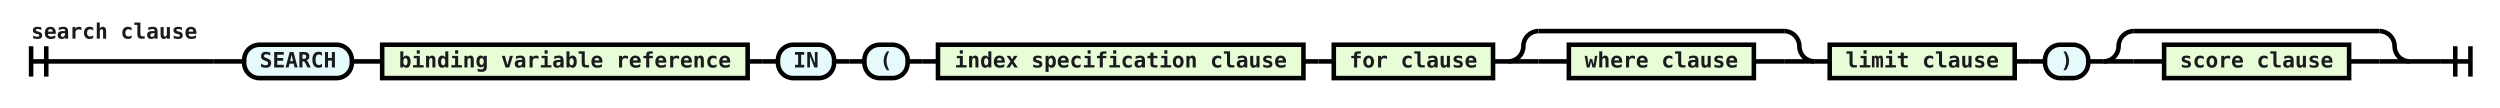
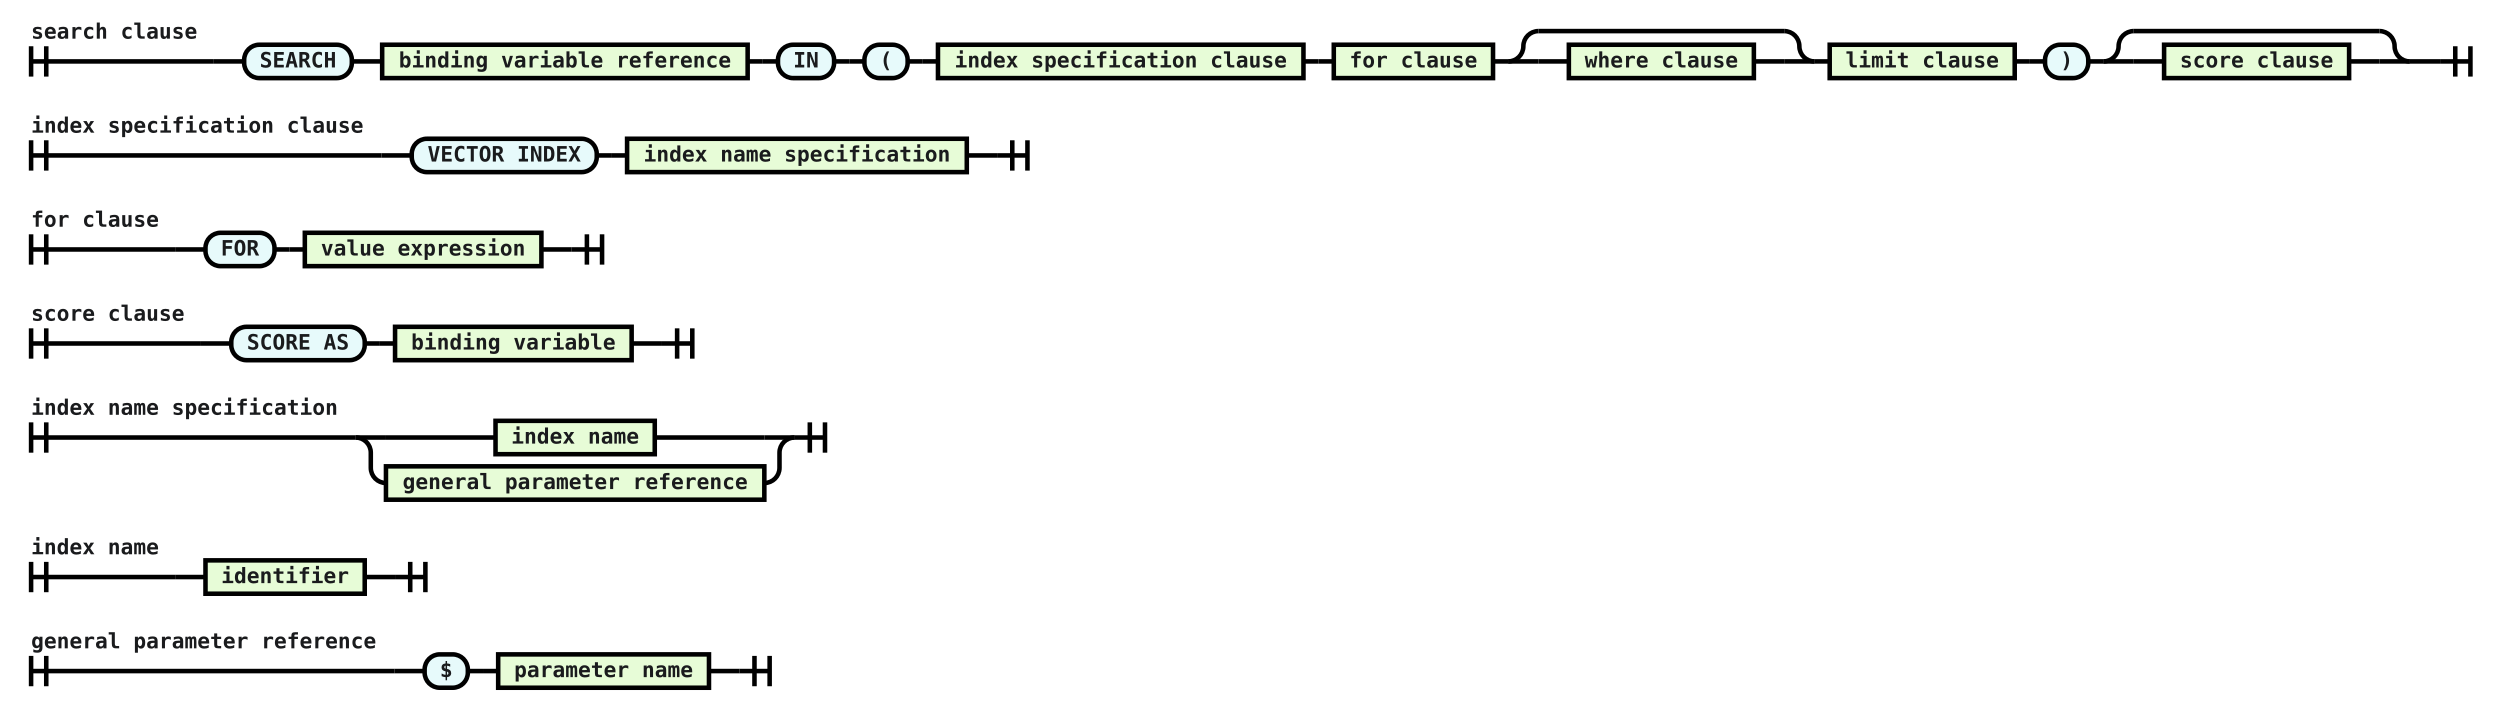
- <svg xmlns="http://www.w3.org/2000/svg" class="railroad-diagram" viewBox="0 0 1648.5 71.0" width="1648.5" height="71.0">
+ <svg xmlns="http://www.w3.org/2000/svg" class="railroad-diagram" viewBox="0 0 1648.5 473.0" width="1648.5" height="473.0">
  <g transform="translate(0, 0)">
    <g transform="translate(.5 .5)">
      <g>
        <path d="M20 30v20m10 -20v20m-10 -10h120.5" />
        <text style="text-anchor:start" x="20" y="25">search clause</text>
      </g>
      <g>
        <path d="M140.5 40h0.0" />
        <path d="M1608.5 40h0.0" />
        <path d="M140.5 40h20" />
        <g>
          <path d="M160.5 40h0.0" />
          <path d="M1588.5 40h0.0" />
          <g class="terminal ">
            <path d="M160.5 40h0.0" />
            <path d="M231.5 40h0.0" />
            <rect height="22" rx="10" ry="10" width="71" x="160.5" y="29" />
            <text x="196" y="44">SEARCH</text>
          </g>
          <path d="M231.5 40h10" />
          <path d="M241.5 40h10" />
          <g class="non-terminal ">
            <path d="M251.5 40h0.0" />
            <path d="M492.5 40h0.0" />
            <rect height="22" width="241" x="251.5" y="29" />
            <text x="372" y="44">binding variable reference</text>
          </g>
          <path d="M492.5 40h10" />
          <path d="M502.5 40h10" />
          <g class="terminal ">
            <path d="M512.5 40h0.0" />
            <path d="M549.5 40h0.0" />
            <rect height="22" rx="10" ry="10" width="37" x="512.5" y="29" />
            <text x="531" y="44">IN</text>
          </g>
          <path d="M549.5 40h10" />
          <path d="M559.5 40h10" />
          <g class="terminal ">
            <path d="M569.5 40h0.0" />
            <path d="M598.0 40h0.0" />
            <rect height="22" rx="10" ry="10" width="28.5" x="569.5" y="29" />
            <text x="583.75" y="44">(</text>
          </g>
          <path d="M598.0 40h10" />
          <path d="M608.0 40h10" />
          <g class="non-terminal ">
            <path d="M618.0 40h0.0" />
            <path d="M859.0 40h0.0" />
            <rect height="22" width="241" x="618" y="29" />
            <text x="738.5" y="44">index specification clause</text>
          </g>
          <path d="M859.0 40h10" />
          <path d="M869.0 40h10" />
          <g class="non-terminal ">
            <path d="M879.0 40h0.0" />
            <path d="M984.0 40h0.0" />
            <rect height="22" width="105" x="879" y="29" />
            <text x="931.5" y="44">for clause</text>
          </g>
          <path d="M984.0 40h10" />
          <g>
            <path d="M994.0 40h0.0" />
            <path d="M1196.0 40h0.0" />
            <path d="M994.0 40a10 10 0 0 0 10 -10v0a10 10 0 0 1 10 -10" />
            <g>
              <path d="M1014.0 20h162.0" />
            </g>
            <path d="M1176.0 20a10 10 0 0 1 10 10v0a10 10 0 0 0 10 10" />
            <path d="M994.0 40h20" />
            <g>
              <path d="M1014.0 40h0.0" />
              <path d="M1176.0 40h0.0" />
              <path d="M1014.0 40h20" />
              <g>
                <path d="M1034.0 40h0.0" />
                <path d="M1156.0 40h0.0" />
                <g class="non-terminal ">
                  <path d="M1034.0 40h0.0" />
                  <path d="M1156.0 40h0.0" />
                  <rect height="22" width="122" x="1034" y="29" />
                  <text x="1095" y="44">where clause</text>
                </g>
              </g>
              <path d="M1156.0 40h20" />
            </g>
            <path d="M1176.0 40h20" />
          </g>
          <path d="M1196.0 40h10" />
          <g class="non-terminal ">
            <path d="M1206.0 40h0.0" />
            <path d="M1328.0 40h0.0" />
            <rect height="22" width="122" x="1206" y="29" />
            <text x="1267" y="44">limit clause</text>
          </g>
          <path d="M1328.0 40h10" />
          <path d="M1338.0 40h10" />
          <g class="terminal ">
            <path d="M1348.0 40h0.0" />
            <path d="M1376.5 40h0.0" />
            <rect height="22" rx="10" ry="10" width="28.5" x="1348" y="29" />
            <text x="1362.25" y="44">)</text>
          </g>
          <path d="M1376.5 40h10" />
          <g>
            <path d="M1386.5 40h0.0" />
            <path d="M1588.5 40h0.0" />
            <path d="M1386.5 40a10 10 0 0 0 10 -10v0a10 10 0 0 1 10 -10" />
            <g>
              <path d="M1406.5 20h162.0" />
            </g>
            <path d="M1568.5 20a10 10 0 0 1 10 10v0a10 10 0 0 0 10 10" />
            <path d="M1386.5 40h20" />
            <g>
              <path d="M1406.5 40h0.0" />
              <path d="M1568.5 40h0.0" />
              <path d="M1406.5 40h20" />
              <g>
                <path d="M1426.5 40h0.0" />
                <path d="M1548.5 40h0.0" />
                <g class="non-terminal ">
                  <path d="M1426.5 40h0.0" />
                  <path d="M1548.5 40h0.0" />
                  <rect height="22" width="122" x="1426.5" y="29" />
                  <text x="1487.5" y="44">score clause</text>
                </g>
              </g>
              <path d="M1548.5 40h20" />
            </g>
            <path d="M1568.5 40h20" />
          </g>
        </g>
        <path d="M1588.5 40h20" />
      </g>
      <path d="M 1608.5 40 h 20 m -10 -10 v 20 m 10 -20 v 20" />
    </g>
  </g>
+   <g transform="translate(0, 71.0)">
+     <g transform="translate(.5 .5)">
+       <g>
+         <path d="M20 21v20m10 -20v20m-10 -10h231.0" />
+         <text style="text-anchor:start" x="20" y="16">index specification clause</text>
+       </g>
+       <g>
+         <path d="M251.0 31h0.0" />
+         <path d="M657.0 31h0.0" />
+         <path d="M251.0 31h20" />
+         <g>
+           <path d="M271.0 31h0.0" />
+           <path d="M637.0 31h0.0" />
+           <g class="terminal ">
+             <path d="M271.0 31h0.0" />
+             <path d="M393.0 31h0.0" />
+             <rect height="22" rx="10" ry="10" width="122" x="271" y="20" />
+             <text x="332" y="35">VECTOR INDEX</text>
+           </g>
+           <path d="M393.0 31h10" />
+           <path d="M403.0 31h10" />
+           <g class="non-terminal ">
+             <path d="M413.0 31h0.0" />
+             <path d="M637.0 31h0.0" />
+             <rect height="22" width="224" x="413" y="20" />
+             <text x="525" y="35">index name specification</text>
+           </g>
+         </g>
+         <path d="M637.0 31h20" />
+       </g>
+       <path d="M 657.0 31 h 20 m -10 -10 v 20 m 10 -20 v 20" />
+     </g>
+   </g>
+   <g transform="translate(0, 133.0)">
+     <g transform="translate(.5 .5)">
+       <g>
+         <path d="M20 21v20m10 -20v20m-10 -10h95.0" />
+         <text style="text-anchor:start" x="20" y="16">for clause</text>
+       </g>
+       <g>
+         <path d="M115.0 31h0.0" />
+         <path d="M376.5 31h0.0" />
+         <path d="M115.0 31h20" />
+         <g>
+           <path d="M135.0 31h0.0" />
+           <path d="M356.5 31h0.0" />
+           <g class="terminal ">
+             <path d="M135.0 31h0.0" />
+             <path d="M180.5 31h0.0" />
+             <rect height="22" rx="10" ry="10" width="45.5" x="135" y="20" />
+             <text x="157.75" y="35">FOR</text>
+           </g>
+           <path d="M180.5 31h10" />
+           <path d="M190.5 31h10" />
+           <g class="non-terminal ">
+             <path d="M200.5 31h0.0" />
+             <path d="M356.5 31h0.0" />
+             <rect height="22" width="156" x="200.5" y="20" />
+             <text x="278.5" y="35">value expression</text>
+           </g>
+         </g>
+         <path d="M356.5 31h20" />
+       </g>
+       <path d="M 376.5 31 h 20 m -10 -10 v 20 m 10 -20 v 20" />
+     </g>
+   </g>
+   <g transform="translate(0, 195.0)">
+     <g transform="translate(.5 .5)">
+       <g>
+         <path d="M20 21v20m10 -20v20m-10 -10h112.0" />
+         <text style="text-anchor:start" x="20" y="16">score clause</text>
+       </g>
+       <g>
+         <path d="M132.0 31h0.0" />
+         <path d="M436.0 31h0.0" />
+         <path d="M132.0 31h20" />
+         <g>
+           <path d="M152.0 31h0.0" />
+           <path d="M416.0 31h0.0" />
+           <g class="terminal ">
+             <path d="M152.0 31h0.0" />
+             <path d="M240.0 31h0.0" />
+             <rect height="22" rx="10" ry="10" width="88" x="152" y="20" />
+             <text x="196" y="35">SCORE AS</text>
+           </g>
+           <path d="M240.0 31h10" />
+           <path d="M250.0 31h10" />
+           <g class="non-terminal ">
+             <path d="M260.0 31h0.0" />
+             <path d="M416.0 31h0.0" />
+             <rect height="22" width="156" x="260" y="20" />
+             <text x="338" y="35">binding variable</text>
+           </g>
+         </g>
+         <path d="M416.0 31h20" />
+       </g>
+       <path d="M 436.0 31 h 20 m -10 -10 v 20 m 10 -20 v 20" />
+     </g>
+   </g>
+   <g transform="translate(0, 257.0)">
+     <g transform="translate(.5 .5)">
+       <g>
+         <path d="M20 21v20m10 -20v20m-10 -10h214.0" />
+         <text style="text-anchor:start" x="20" y="16">index name specification</text>
+       </g>
+       <g>
+         <path d="M234.0 31h0.0" />
+         <path d="M523.5 31h0.0" />
+         <path d="M234.0 31h20" />
+         <g>
+           <path d="M254.0 31h72.25" />
+           <path d="M431.25 31h72.25" />
+           <g class="non-terminal ">
+             <path d="M326.25 31h0.0" />
+             <path d="M431.25 31h0.0" />
+             <rect height="22" width="105" x="326.25" y="20" />
+             <text x="378.75" y="35">index name</text>
+           </g>
+         </g>
+         <path d="M503.5 31h20" />
+         <path d="M234.0 31a10 10 0 0 1 10 10v10a10 10 0 0 0 10 10" />
+         <g>
+           <path d="M254.0 61h0.0" />
+           <path d="M503.5 61h0.0" />
+           <g class="non-terminal ">
+             <path d="M254.0 61h0.0" />
+             <path d="M503.5 61h0.0" />
+             <rect height="22" width="249.5" x="254" y="50" />
+             <text x="378.75" y="65">general parameter reference</text>
+           </g>
+         </g>
+         <path d="M503.5 61a10 10 0 0 0 10 -10v-10a10 10 0 0 1 10 -10" />
+       </g>
+       <path d="M 523.5 31 h 20 m -10 -10 v 20 m 10 -20 v 20" />
+     </g>
+   </g>
+   <g transform="translate(0, 349.0)">
+     <g transform="translate(.5 .5)">
+       <g>
+         <path d="M20 21v20m10 -20v20m-10 -10h95.0" />
+         <text style="text-anchor:start" x="20" y="16">index name</text>
+       </g>
+       <g>
+         <path d="M115.0 31h0.0" />
+         <path d="M260.0 31h0.0" />
+         <path d="M115.0 31h20" />
+         <g>
+           <path d="M135.0 31h0.0" />
+           <path d="M240.0 31h0.0" />
+           <g class="non-terminal ">
+             <path d="M135.0 31h0.0" />
+             <path d="M240.0 31h0.0" />
+             <rect height="22" width="105" x="135" y="20" />
+             <text x="187.5" y="35">identifier</text>
+           </g>
+         </g>
+         <path d="M240.0 31h20" />
+       </g>
+       <path d="M 260.0 31 h 20 m -10 -10 v 20 m 10 -20 v 20" />
+     </g>
+   </g>
+   <g transform="translate(0, 411.0)">
+     <g transform="translate(.5 .5)">
+       <g>
+         <path d="M20 21v20m10 -20v20m-10 -10h239.5" />
+         <text style="text-anchor:start" x="20" y="16">general parameter reference</text>
+       </g>
+       <g>
+         <path d="M259.5 31h0.0" />
+         <path d="M487.0 31h0.0" />
+         <path d="M259.5 31h20" />
+         <g>
+           <path d="M279.5 31h0.0" />
+           <path d="M467.0 31h0.0" />
+           <g class="terminal ">
+             <path d="M279.5 31h0.0" />
+             <path d="M308.0 31h0.0" />
+             <rect height="22" rx="10" ry="10" width="28.5" x="279.5" y="20" />
+             <text x="293.75" y="35">$</text>
+           </g>
+           <path d="M308.0 31h10" />
+           <path d="M318.0 31h10" />
+           <g class="non-terminal ">
+             <path d="M328.0 31h0.0" />
+             <path d="M467.0 31h0.0" />
+             <rect height="22" width="139" x="328" y="20" />
+             <text x="397.5" y="35">parameter name</text>
+           </g>
+         </g>
+         <path d="M467.0 31h20" />
+       </g>
+       <path d="M 487.0 31 h 20 m -10 -10 v 20 m 10 -20 v 20" />
+     </g>
+   </g>
  <style>
        /*  */
        svg.railroad-diagram {
    // background-color: hsl(30, 20%, 95%);
}

svg.railroad-diagram path {
    stroke-width: 3;
    stroke: black;
    fill: rgba(0, 0, 0, 0);
}

svg.railroad-diagram text {
    font:bold 14px monospace;
    text-anchor: middle;
    fill: rgba(26, 27, 29, 255);
}

svg.railroad-diagram text.label {
    text-anchor: start;
}

svg.railroad-diagram text.comment {
    font:italic 12px monospace;
}

svg.railroad-diagram rect {
    stroke-width: 3;
    stroke: black;
    // fill: hsl(120, 100%, 90%);
    fill: rgba(231, 252, 215, 255);
}

svg.railroad-diagram rect.group-box {
    stroke: gray;
    stroke-dasharray: 10 5;
    fill: none;
}

svg.railroad-diagram .terminal rect {
    fill: rgba(231, 250, 251, 255);
}

svg.railroad-diagram .terminal.it text {
    font: italic 14px monospace; 
}

        /*  */
    </style>
</svg>
